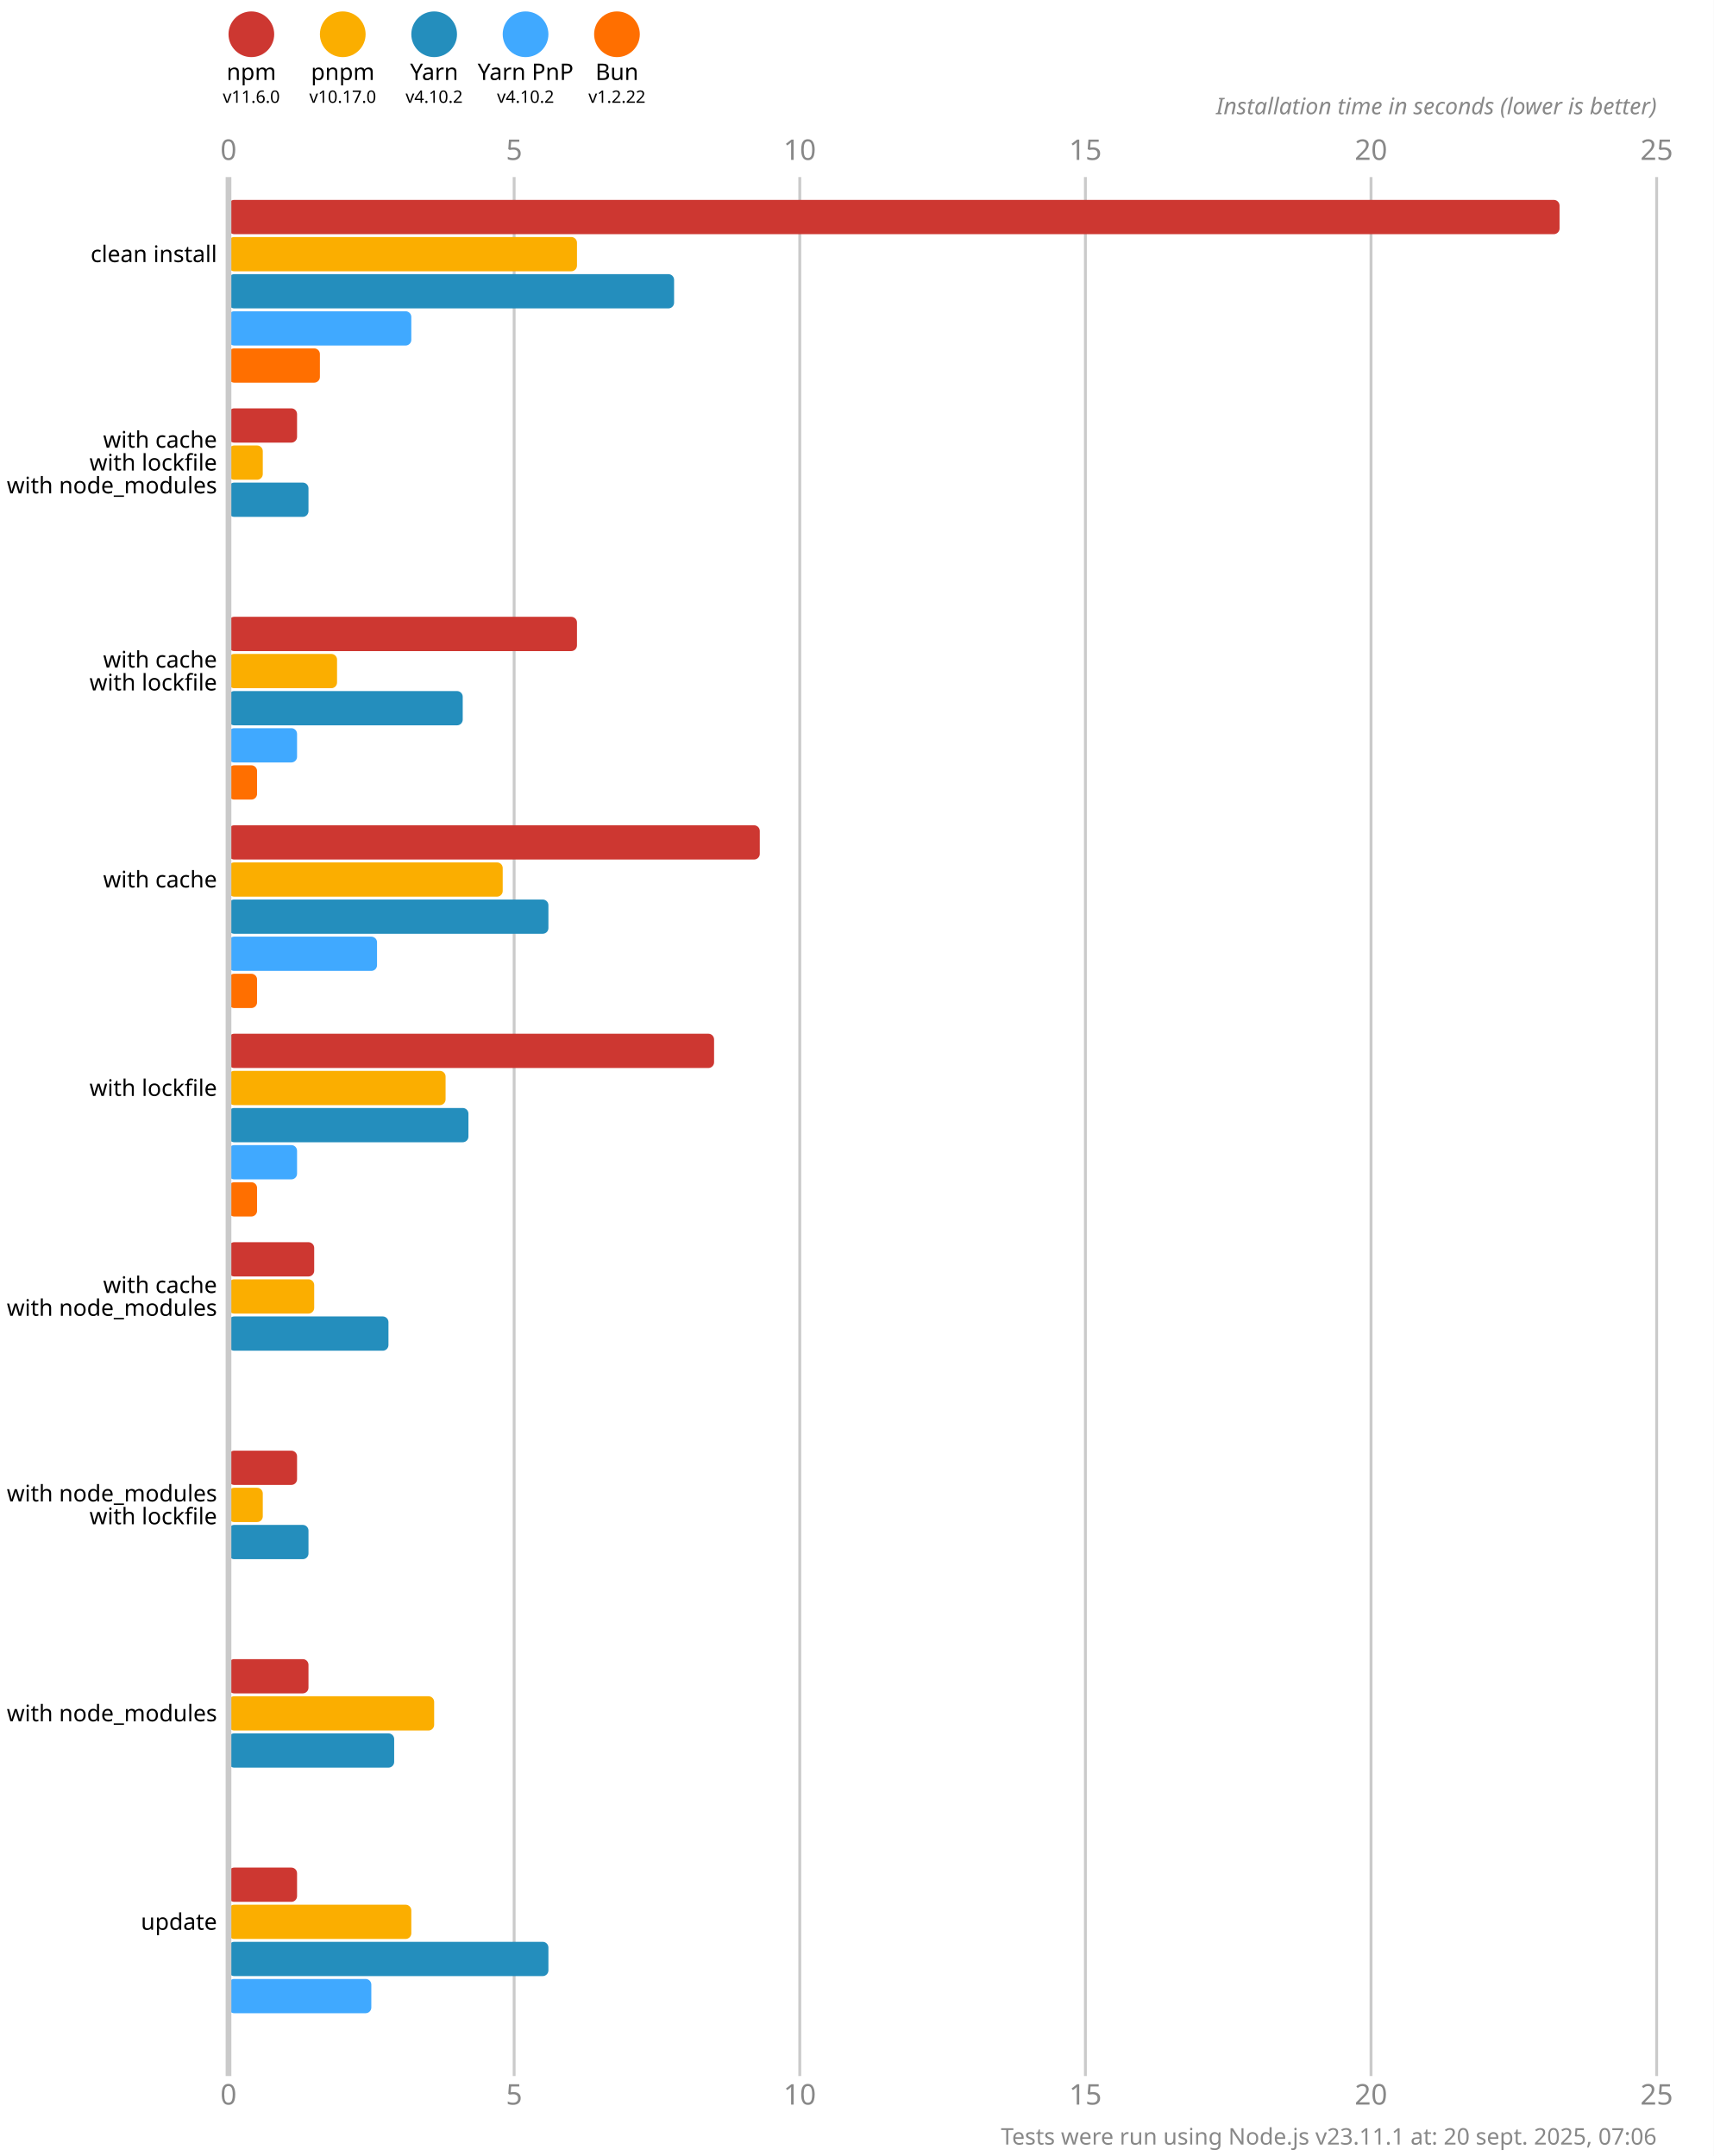
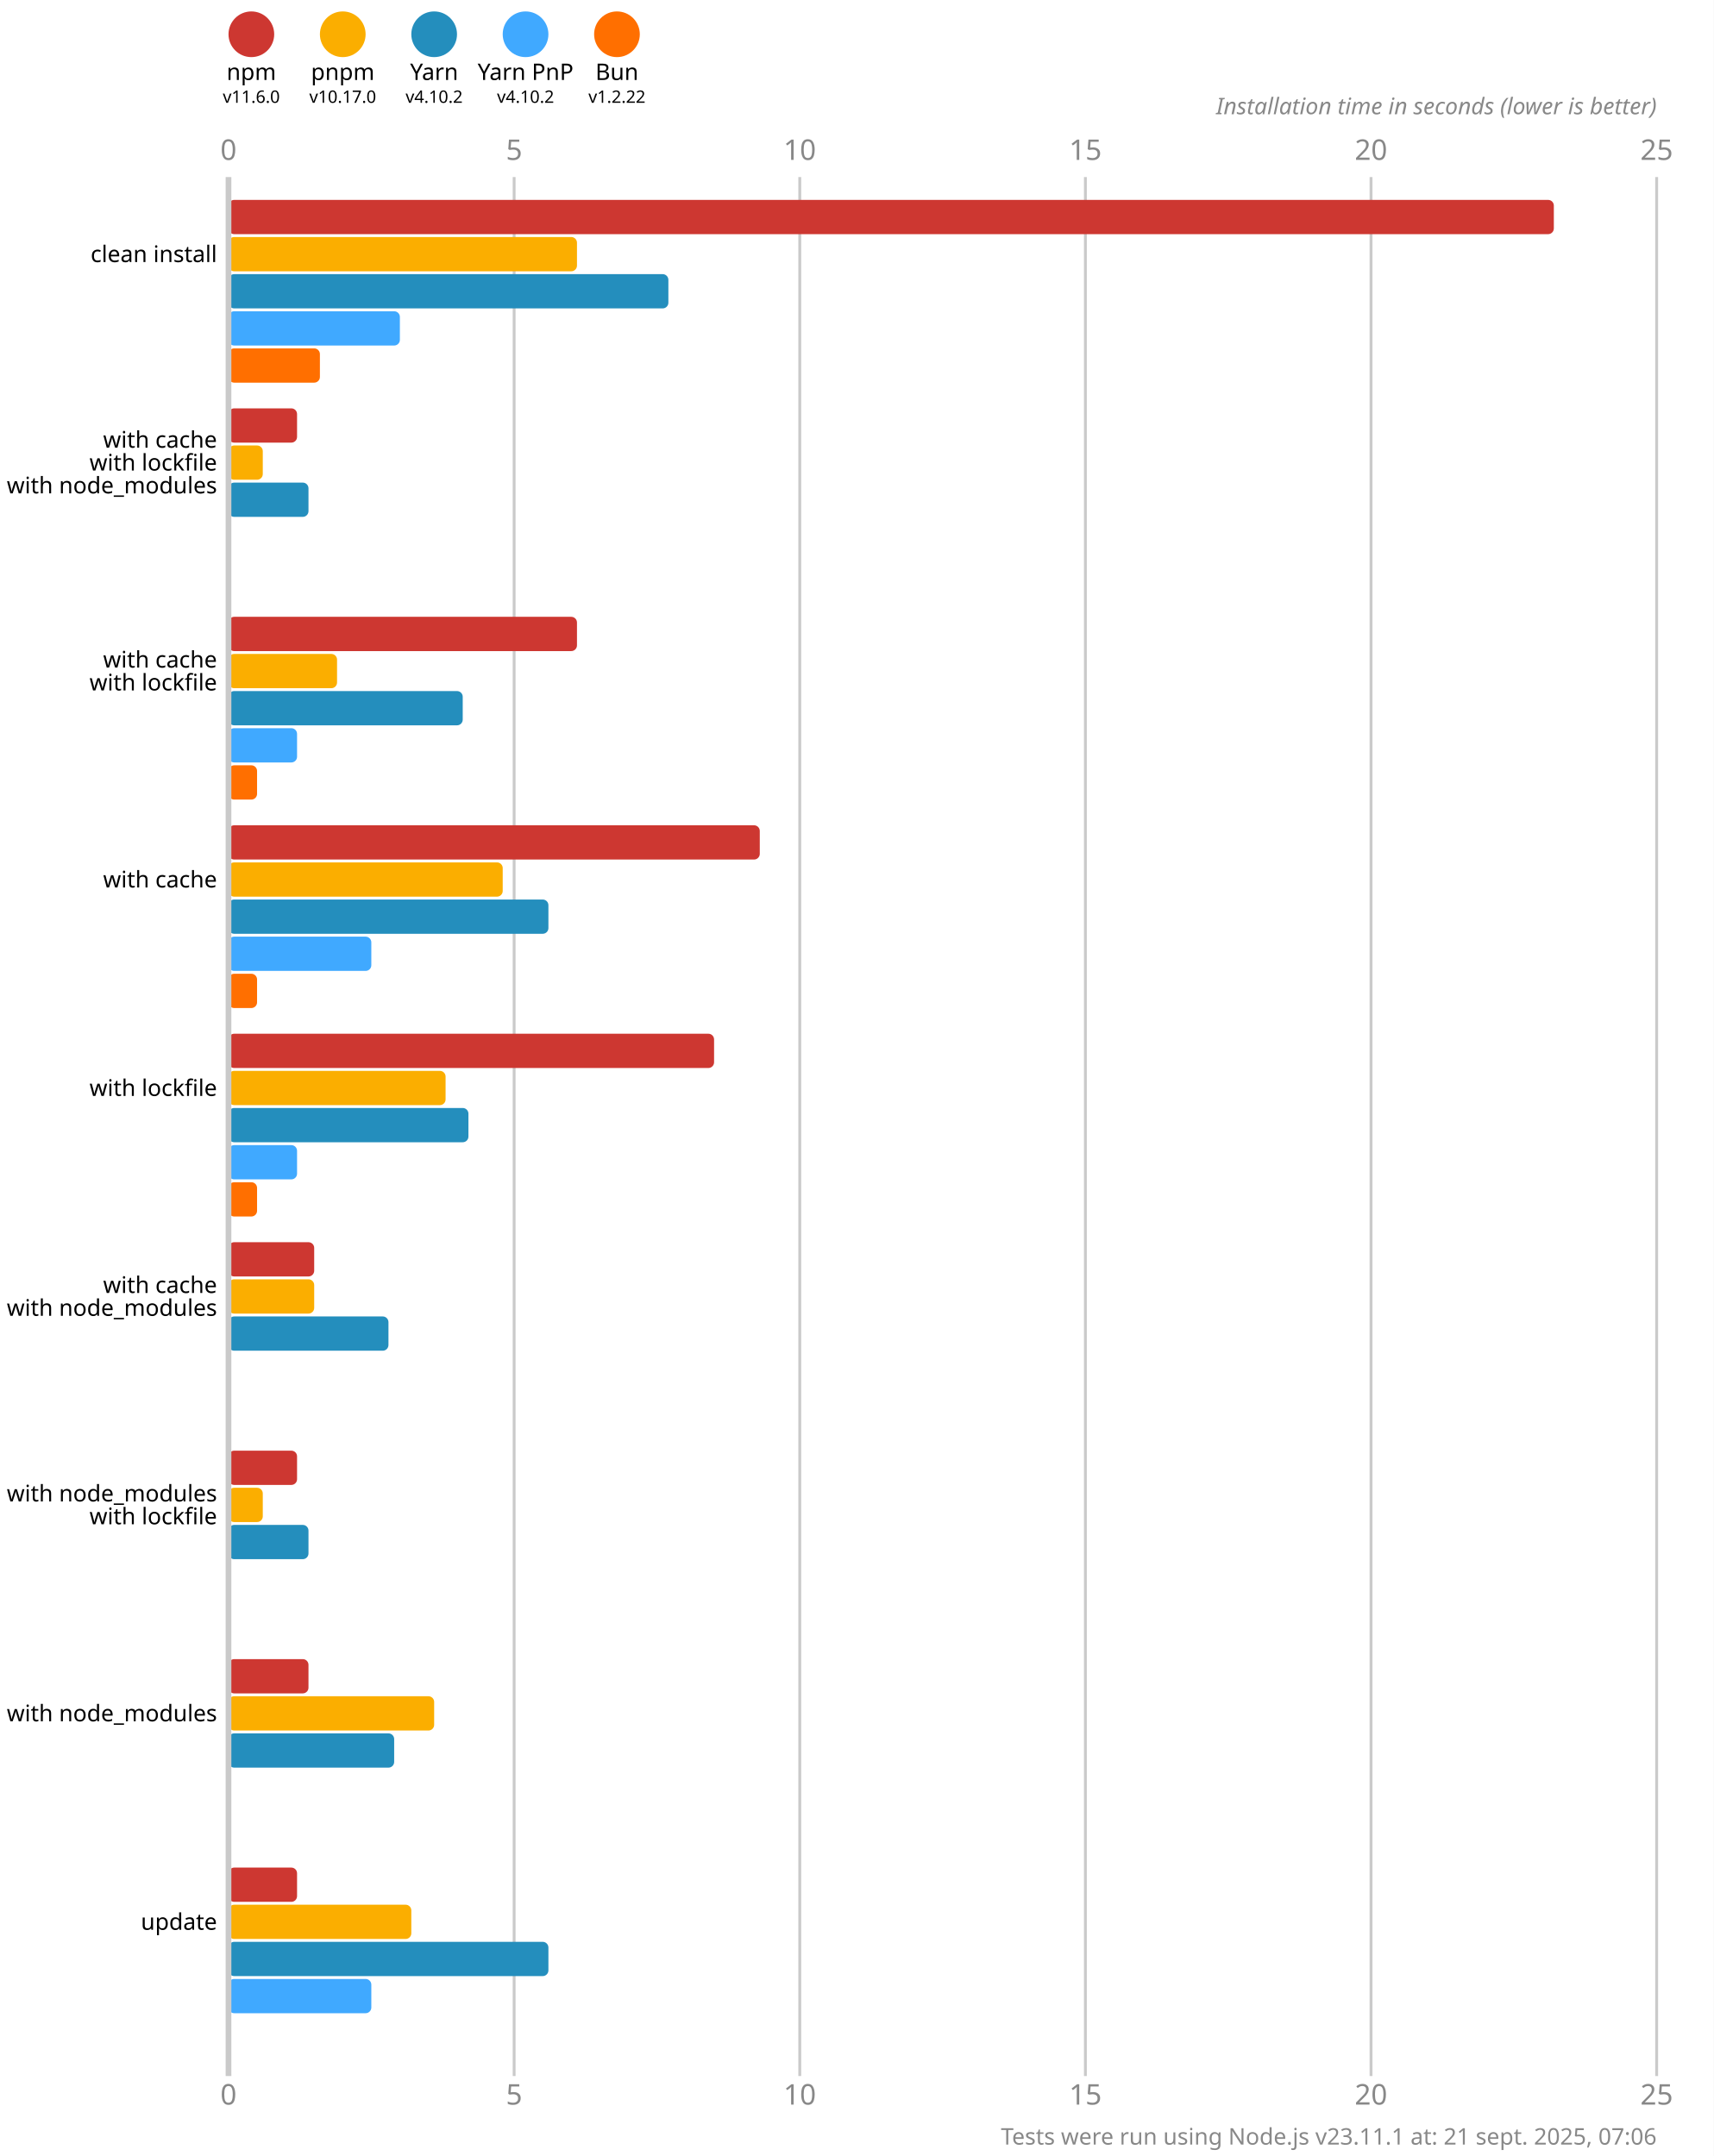
<svg xmlns="http://www.w3.org/2000/svg" version="1.1" viewBox="0 0 300 377.5">
  <style>
    .font { font-family: sans-serif; }
    .s3 { font-size: 3px; }
    .s4 { font-size: 4px; }
    .s5 { font-size: 5px; }
    .line { stroke: #cacaca; }
    .width { stroke-width: 0.5; }
    .text { fill: #888; }
  </style>
  <rect x="0" y="0" width="300" height="377.5" fill="#fff" />
  <circle cx="44" cy="6" r="4" fill="#cd3731" />
  <text x="44" y="14" class="font s4" text-anchor="middle">npm</text>
  <text x="44" y="18" class="font s3" text-anchor="middle">v11.6.0</text>
  <circle cx="60" cy="6" r="4" fill="#fbae00" />
  <text x="60" y="14" class="font s4" text-anchor="middle">pnpm</text>
  <text x="60" y="18" class="font s3" text-anchor="middle">v10.17.0</text>
  <circle cx="76" cy="6" r="4" fill="#248ebd" />
  <text x="76" y="14" class="font s4" text-anchor="middle">Yarn</text>
  <text x="76" y="18" class="font s3" text-anchor="middle">v4.10.2</text>
  <circle cx="92" cy="6" r="4" fill="#40a9ff" />
  <text x="92" y="14" class="font s4" text-anchor="middle">Yarn PnP</text>
  <text x="92" y="18" class="font s3" text-anchor="middle">v4.10.2</text>
  <circle cx="108" cy="6" r="4" fill="#ff6f00" />
  <text x="108" y="14" class="font s4" text-anchor="middle">Bun</text>
  <text x="108" y="18" class="font s3" text-anchor="middle">v1.2.22</text>
  <text x="40" y="28" class="font s5 text" text-anchor="middle">0</text>
  <text x="40" y="368.5" class="font s5 text" text-anchor="middle">0</text>
  <line x1="90" y1="31" x2="90" y2="363.5" class="line width" />
  <text x="90" y="28" class="font s5 text" text-anchor="middle">5</text>
  <text x="90" y="368.5" class="font s5 text" text-anchor="middle">5</text>
  <line x1="140" y1="31" x2="140" y2="363.5" class="line width" />
  <text x="140" y="28" class="font s5 text" text-anchor="middle">10</text>
  <text x="140" y="368.5" class="font s5 text" text-anchor="middle">10</text>
  <line x1="190" y1="31" x2="190" y2="363.5" class="line width" />
  <text x="190" y="28" class="font s5 text" text-anchor="middle">15</text>
  <text x="190" y="368.5" class="font s5 text" text-anchor="middle">15</text>
  <line x1="240" y1="31" x2="240" y2="363.5" class="line width" />
  <text x="240" y="28" class="font s5 text" text-anchor="middle">20</text>
  <text x="240" y="368.5" class="font s5 text" text-anchor="middle">20</text>
  <line x1="290" y1="31" x2="290" y2="363.5" class="line width" />
  <text x="290" y="28" class="font s5 text" text-anchor="middle">25</text>
  <text x="290" y="368.5" class="font s5 text" text-anchor="middle">25</text>
  <text x="290" y="20" class="font s4 text" font-style="italic" text-anchor="end">Installation time in seconds (lower is better)</text>
-   <rect x="40" y="35" width="233" height="6" fill="#cd3731" rx="1" ry="1" />
+   <rect x="40" y="35" width="232" height="6" fill="#cd3731" rx="1" ry="1" />
  <rect x="40" y="41.5" width="61" height="6" fill="#fbae00" rx="1" ry="1" />
-   <rect x="40" y="48" width="78" height="6" fill="#248ebd" rx="1" ry="1" />
-   <rect x="40" y="54.5" width="32" height="6" fill="#40a9ff" rx="1" ry="1" />
+   <rect x="40" y="48" width="77" height="6" fill="#248ebd" rx="1" ry="1" />
+   <rect x="40" y="54.5" width="30" height="6" fill="#40a9ff" rx="1" ry="1" />
  <rect x="40" y="61" width="16" height="6" fill="#ff6f00" rx="1" ry="1" />
  <rect x="40" y="71.5" width="12" height="6" fill="#cd3731" rx="1" ry="1" />
  <rect x="40" y="78" width="6" height="6" fill="#fbae00" rx="1" ry="1" />
  <rect x="40" y="84.5" width="14" height="6" fill="#248ebd" rx="1" ry="1" />
  <rect x="40" y="91" width="0" height="6" fill="#40a9ff" rx="1" ry="1" />
  <rect x="40" y="97.5" width="0" height="6" fill="#ff6f00" rx="1" ry="1" />
  <rect x="40" y="108" width="61" height="6" fill="#cd3731" rx="1" ry="1" />
  <rect x="40" y="114.5" width="19" height="6" fill="#fbae00" rx="1" ry="1" />
  <rect x="40" y="121" width="41" height="6" fill="#248ebd" rx="1" ry="1" />
  <rect x="40" y="127.5" width="12" height="6" fill="#40a9ff" rx="1" ry="1" />
  <rect x="40" y="134" width="5" height="6" fill="#ff6f00" rx="1" ry="1" />
  <rect x="40" y="144.5" width="93" height="6" fill="#cd3731" rx="1" ry="1" />
  <rect x="40" y="151" width="48" height="6" fill="#fbae00" rx="1" ry="1" />
  <rect x="40" y="157.5" width="56" height="6" fill="#248ebd" rx="1" ry="1" />
-   <rect x="40" y="164" width="26" height="6" fill="#40a9ff" rx="1" ry="1" />
+   <rect x="40" y="164" width="25" height="6" fill="#40a9ff" rx="1" ry="1" />
  <rect x="40" y="170.5" width="5" height="6" fill="#ff6f00" rx="1" ry="1" />
  <rect x="40" y="181" width="85" height="6" fill="#cd3731" rx="1" ry="1" />
  <rect x="40" y="187.5" width="38" height="6" fill="#fbae00" rx="1" ry="1" />
  <rect x="40" y="194" width="42" height="6" fill="#248ebd" rx="1" ry="1" />
  <rect x="40" y="200.5" width="12" height="6" fill="#40a9ff" rx="1" ry="1" />
  <rect x="40" y="207" width="5" height="6" fill="#ff6f00" rx="1" ry="1" />
  <rect x="40" y="217.5" width="15" height="6" fill="#cd3731" rx="1" ry="1" />
  <rect x="40" y="224" width="15" height="6" fill="#fbae00" rx="1" ry="1" />
  <rect x="40" y="230.5" width="28" height="6" fill="#248ebd" rx="1" ry="1" />
  <rect x="40" y="237" width="0" height="6" fill="#40a9ff" rx="1" ry="1" />
  <rect x="40" y="243.5" width="0" height="6" fill="#ff6f00" rx="1" ry="1" />
  <rect x="40" y="254" width="12" height="6" fill="#cd3731" rx="1" ry="1" />
  <rect x="40" y="260.5" width="6" height="6" fill="#fbae00" rx="1" ry="1" />
  <rect x="40" y="267" width="14" height="6" fill="#248ebd" rx="1" ry="1" />
  <rect x="40" y="273.5" width="0" height="6" fill="#40a9ff" rx="1" ry="1" />
  <rect x="40" y="280" width="0" height="6" fill="#ff6f00" rx="1" ry="1" />
  <rect x="40" y="290.5" width="14" height="6" fill="#cd3731" rx="1" ry="1" />
  <rect x="40" y="297" width="36" height="6" fill="#fbae00" rx="1" ry="1" />
  <rect x="40" y="303.5" width="29" height="6" fill="#248ebd" rx="1" ry="1" />
  <rect x="40" y="310" width="0" height="6" fill="#40a9ff" rx="1" ry="1" />
  <rect x="40" y="316.5" width="0" height="6" fill="#ff6f00" rx="1" ry="1" />
  <rect x="40" y="327" width="12" height="6" fill="#cd3731" rx="1" ry="1" />
  <rect x="40" y="333.5" width="32" height="6" fill="#fbae00" rx="1" ry="1" />
  <rect x="40" y="340" width="56" height="6" fill="#248ebd" rx="1" ry="1" />
  <rect x="40" y="346.5" width="25" height="6" fill="#40a9ff" rx="1" ry="1" />
  <rect x="40" y="353" width="0" height="6" fill="#ff6f00" rx="1" ry="1" />
  <line x1="40" y1="31" x2="40" y2="363.5" class="line" />
  <text x="38" y="44.5" class="font s4" dominant-baseline="middle" text-anchor="end">clean install</text>
  <text x="38" y="77" class="font s4" dominant-baseline="middle" text-anchor="end">with cache</text>
  <text x="38" y="81" class="font s4" dominant-baseline="middle" text-anchor="end">with lockfile</text>
  <text x="38" y="85" class="font s4" dominant-baseline="middle" text-anchor="end">with node_modules</text>
  <text x="38" y="115.5" class="font s4" dominant-baseline="middle" text-anchor="end">with cache</text>
  <text x="38" y="119.5" class="font s4" dominant-baseline="middle" text-anchor="end">with lockfile</text>
  <text x="38" y="154" class="font s4" dominant-baseline="middle" text-anchor="end">with cache</text>
  <text x="38" y="190.5" class="font s4" dominant-baseline="middle" text-anchor="end">with lockfile</text>
  <text x="38" y="225" class="font s4" dominant-baseline="middle" text-anchor="end">with cache</text>
  <text x="38" y="229" class="font s4" dominant-baseline="middle" text-anchor="end">with node_modules</text>
  <text x="38" y="261.5" class="font s4" dominant-baseline="middle" text-anchor="end">with node_modules</text>
  <text x="38" y="265.5" class="font s4" dominant-baseline="middle" text-anchor="end">with lockfile</text>
  <text x="38" y="300" class="font s4" dominant-baseline="middle" text-anchor="end">with node_modules</text>
  <text x="38" y="336.5" class="font s4" dominant-baseline="middle" text-anchor="end">update</text>
-   <text x="290" y="375.5" class="font s4 text" text-anchor="end">Tests were run using Node.js v23.11.1 at: 20 sept. 2025, 07:06</text>
+   <text x="290" y="375.5" class="font s4 text" text-anchor="end">Tests were run using Node.js v23.11.1 at: 21 sept. 2025, 07:06</text>
</svg>
